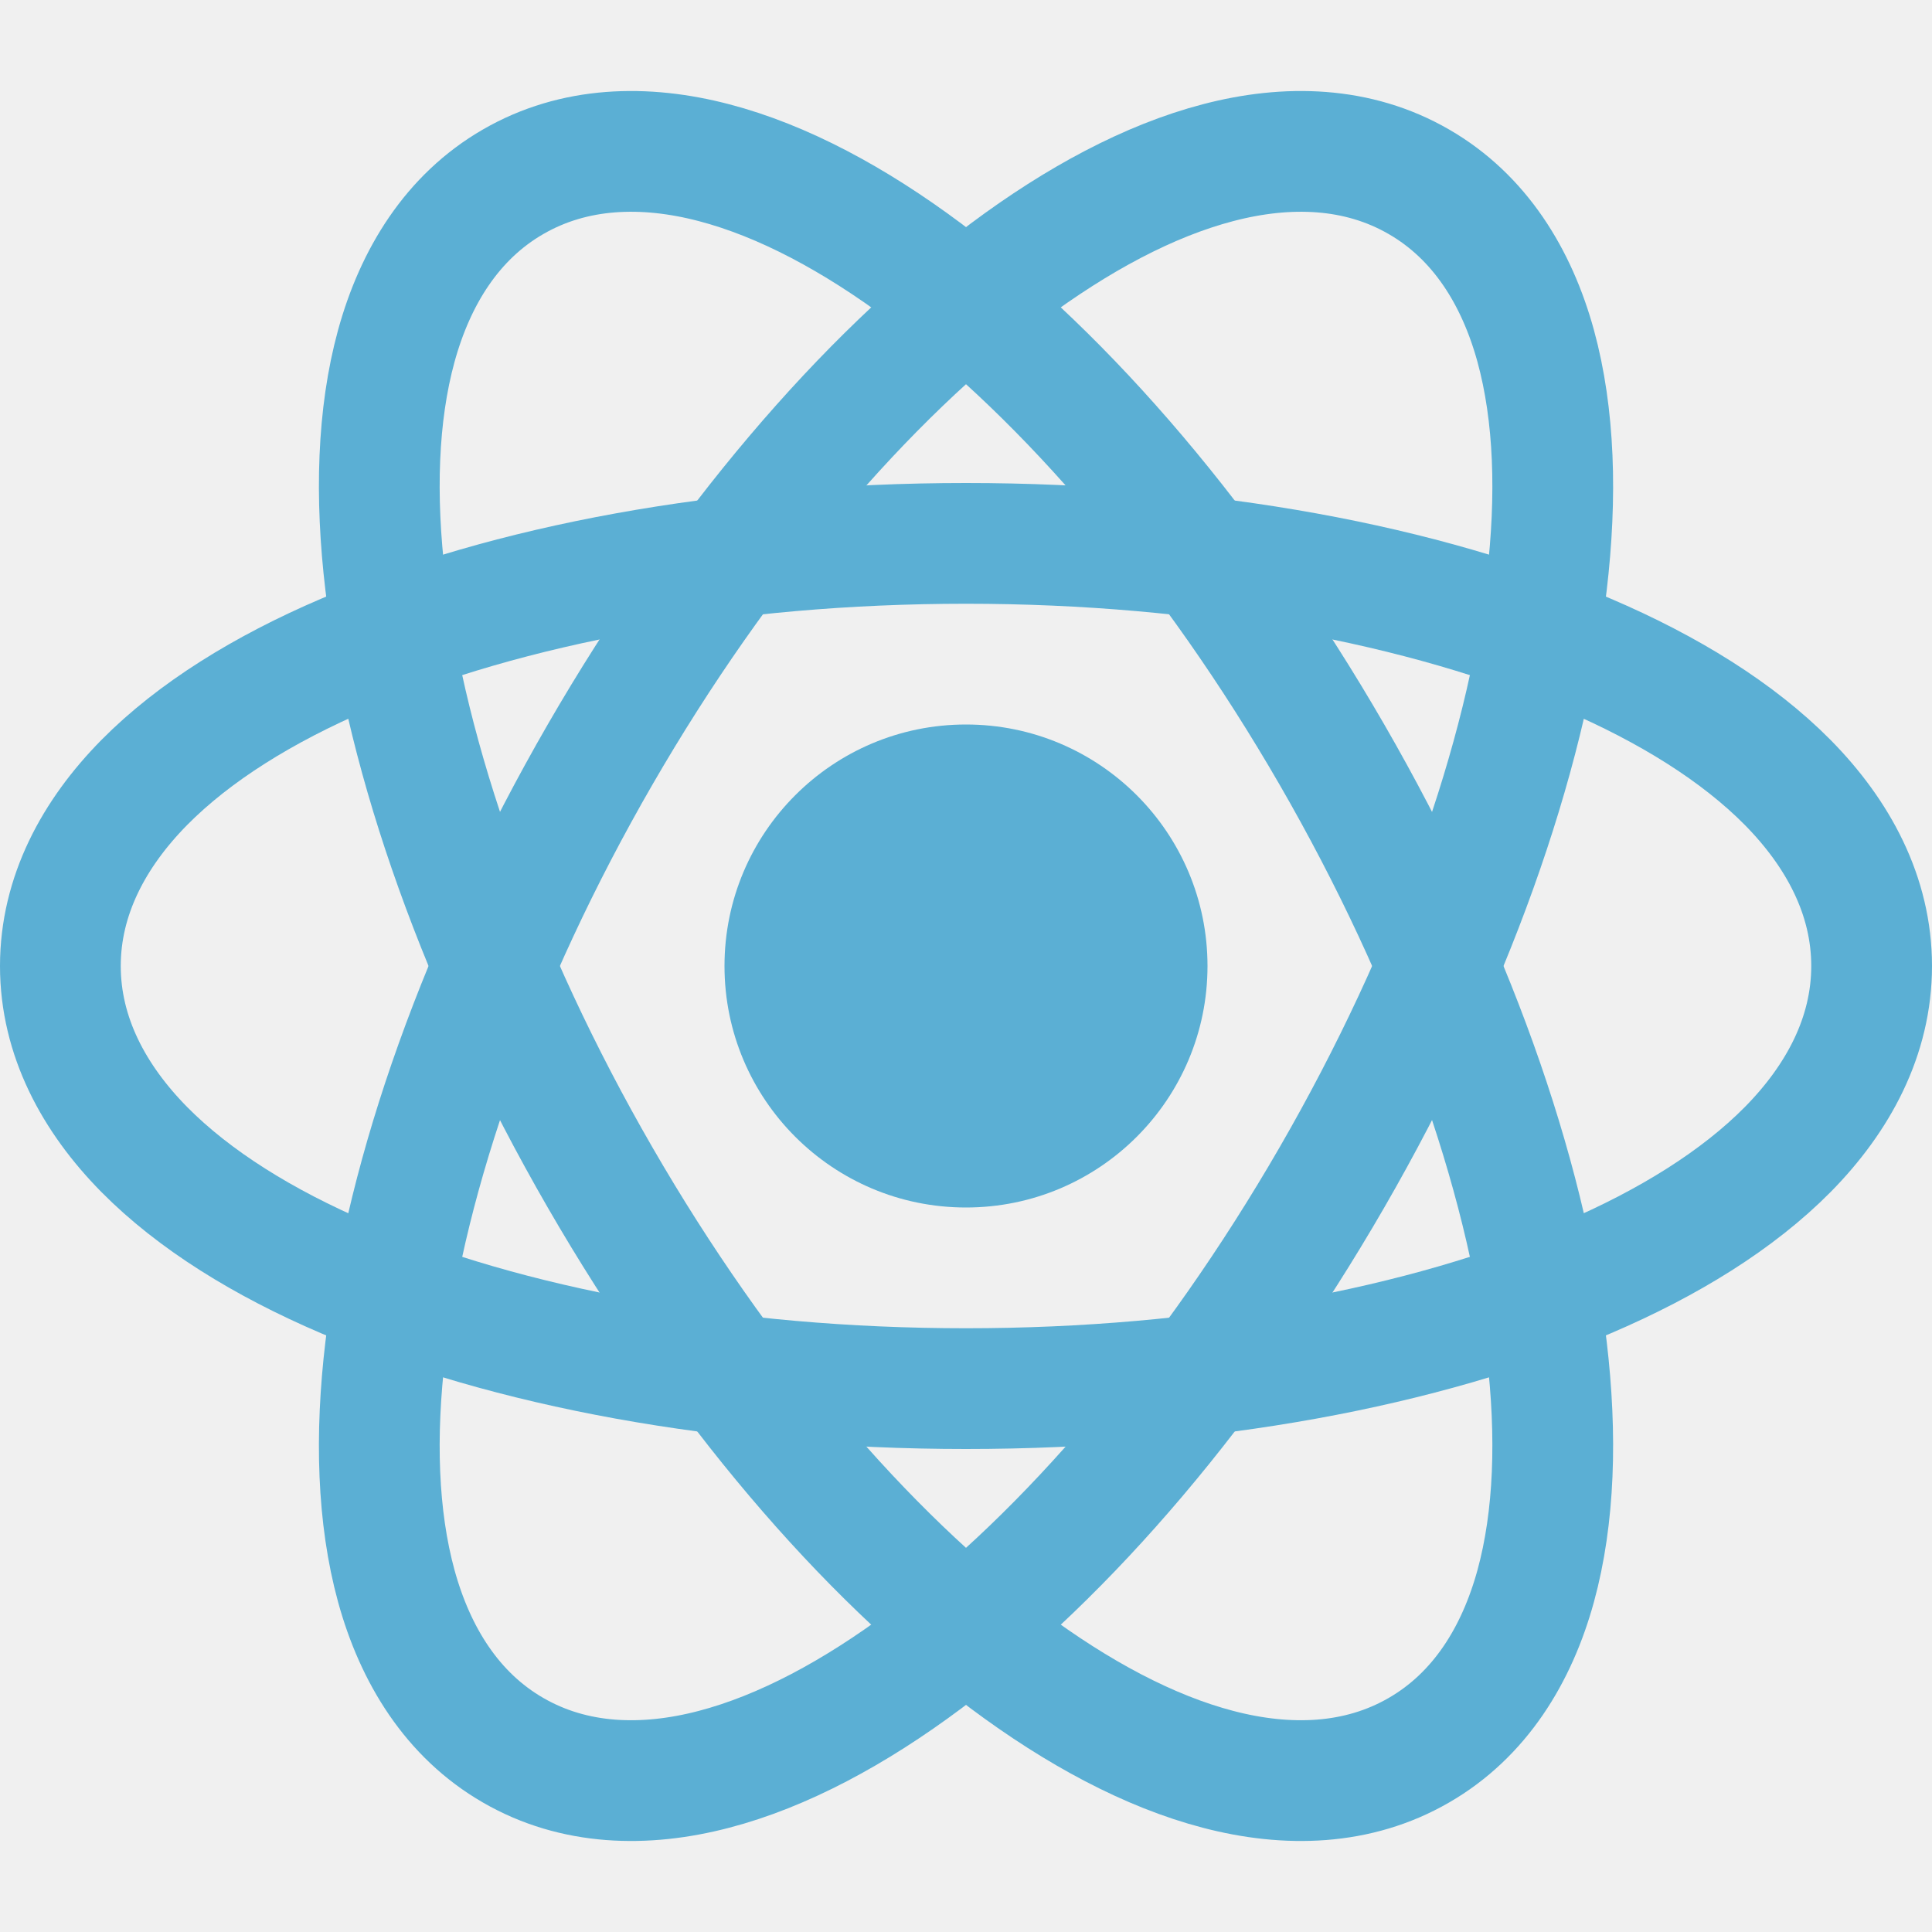
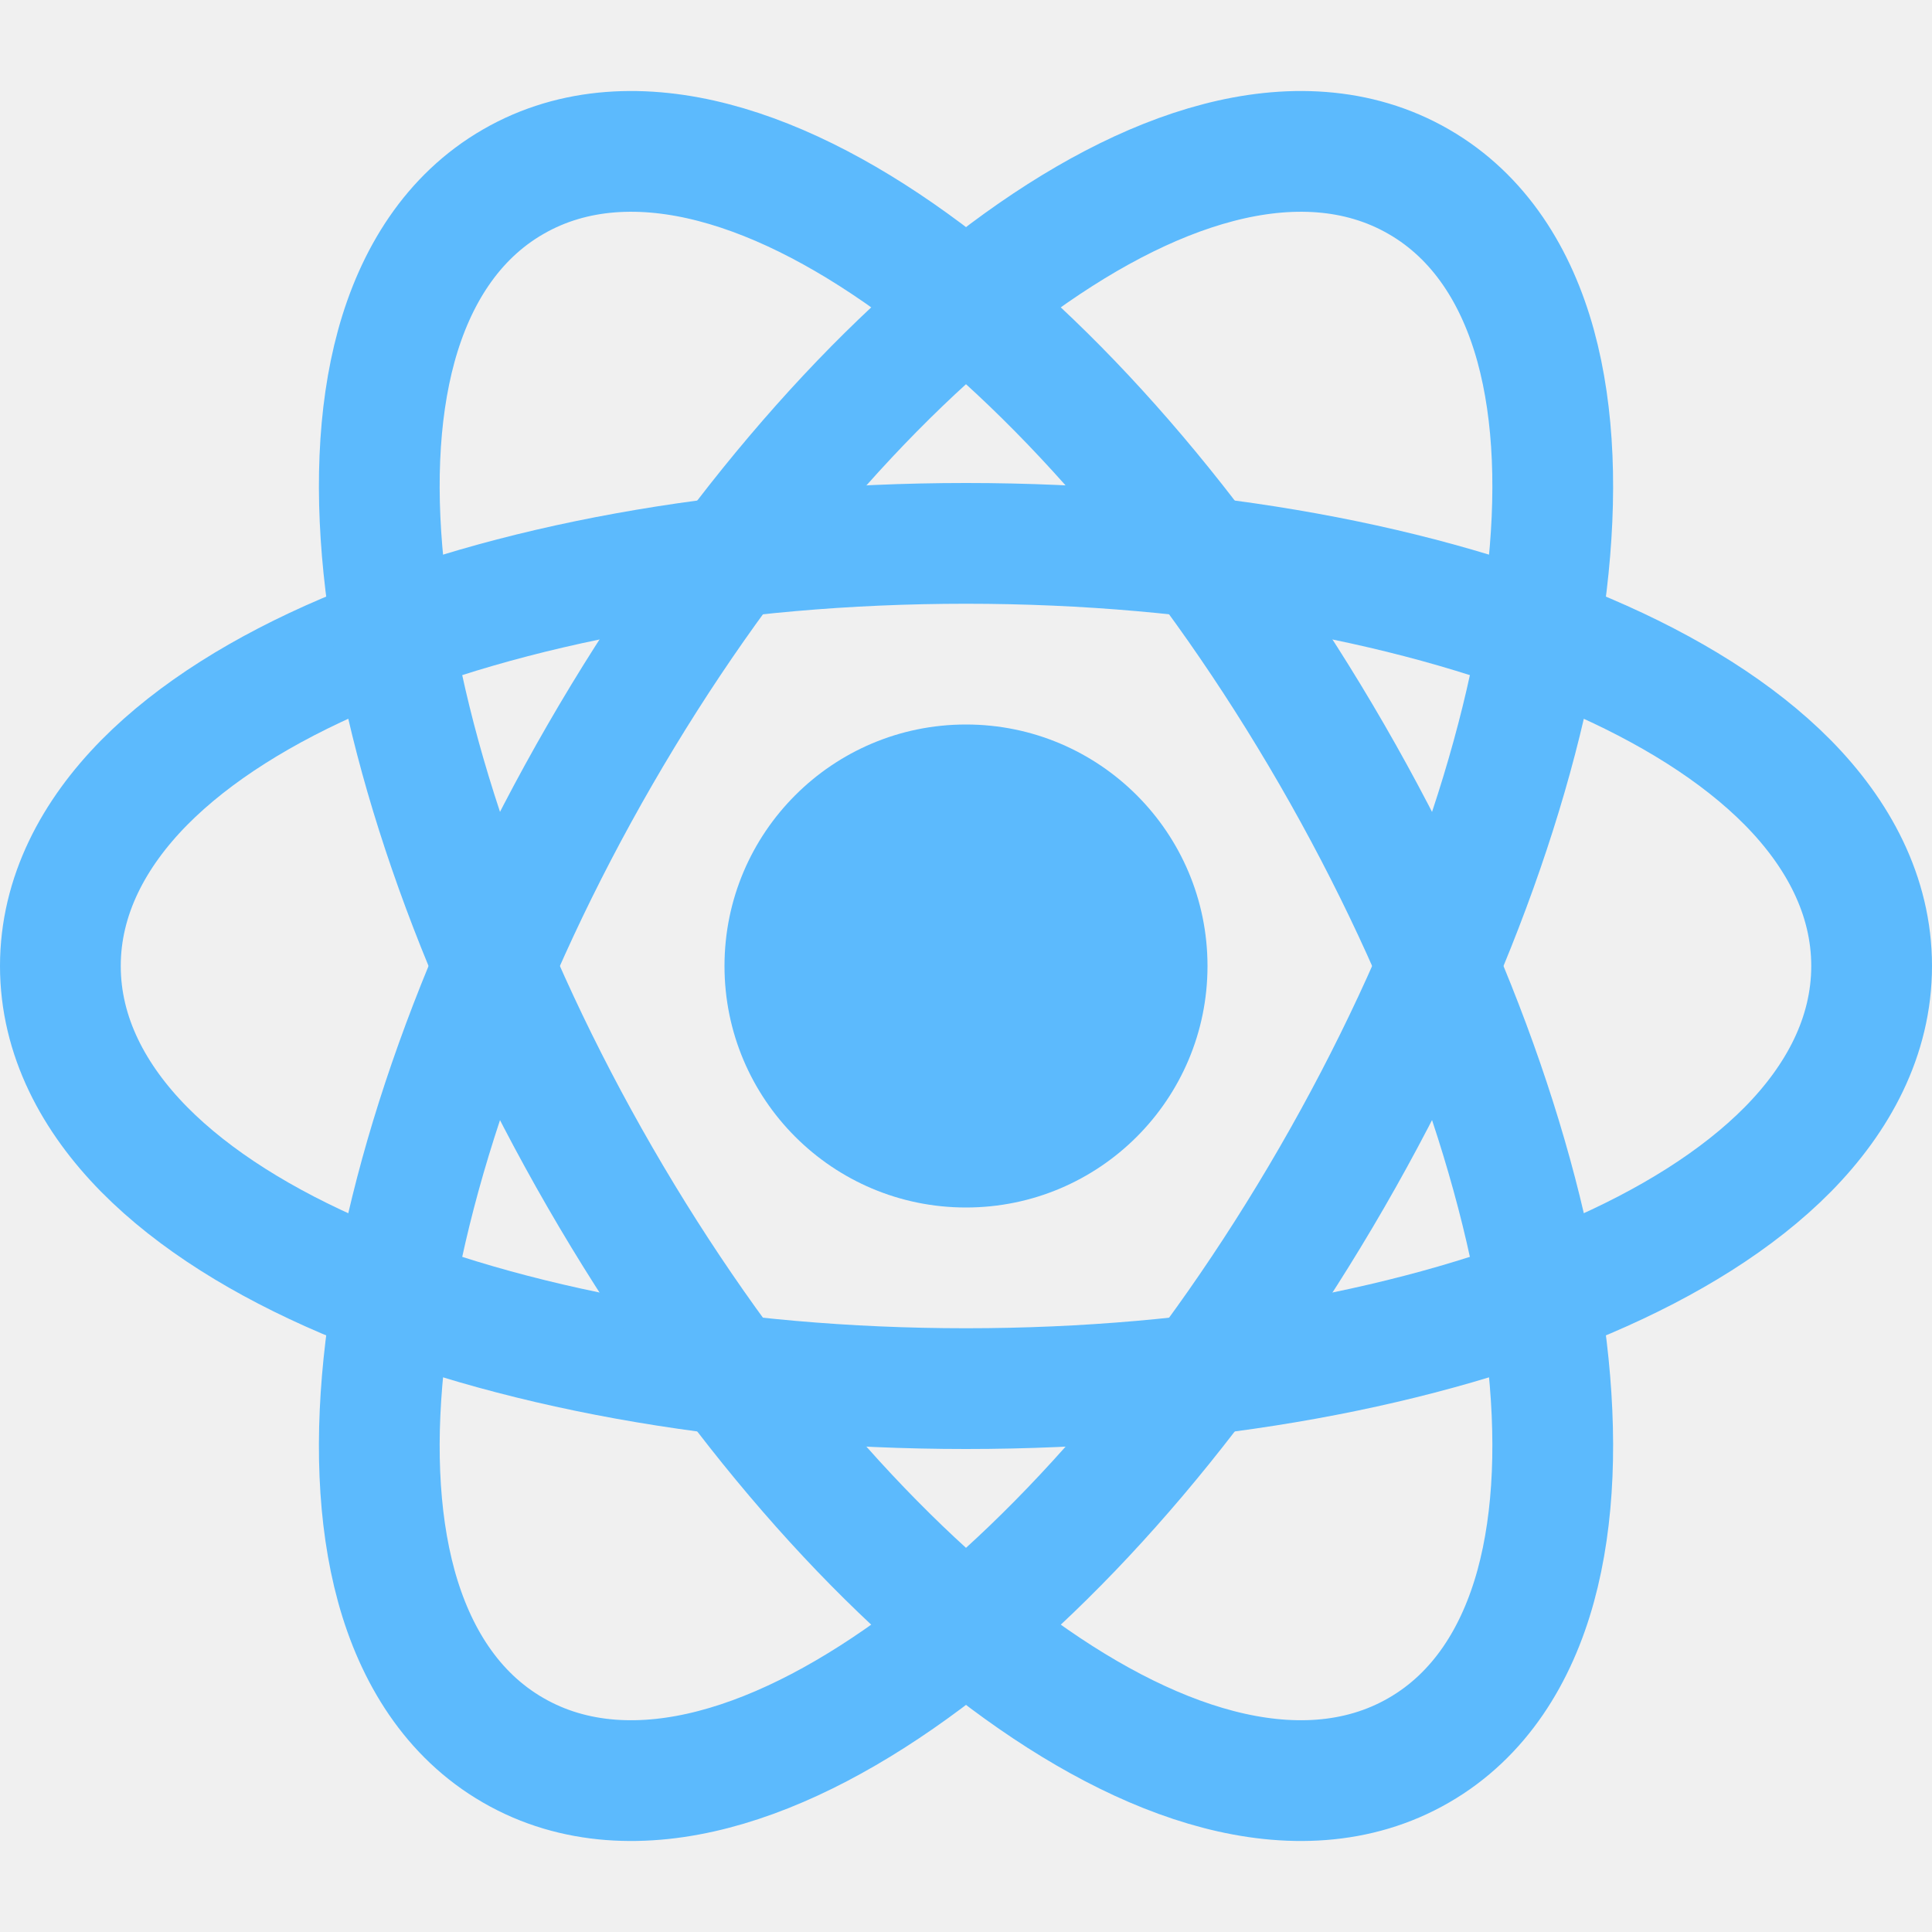
<svg xmlns="http://www.w3.org/2000/svg" width="16" height="16" viewBox="0 0 16 16" fill="none">
  <g clip-path="url(#clip0_151_256)">
-     <path d="M8 4.5C9.984 4.5 11.804 4.844 13.146 5.419C13.817 5.706 14.392 6.062 14.806 6.481C15.222 6.903 15.5 7.417 15.5 8C15.5 8.583 15.222 9.097 14.806 9.519C14.392 9.938 13.817 10.294 13.146 10.581C11.804 11.156 9.984 11.5 8 11.5C6.016 11.5 4.196 11.156 2.854 10.581C2.183 10.294 1.608 9.938 1.194 9.519C0.778 9.097 0.5 8.583 0.5 8C0.5 7.417 0.778 6.903 1.194 6.481C1.608 6.062 2.183 5.706 2.854 5.419C4.196 4.844 6.016 4.5 8 4.5Z" stroke="#5BAFD4" />
-     <circle cx="8" cy="8" r="2" fill="#5BAFD4" />
-     <path d="M4.969 6.25C5.961 4.532 7.168 3.128 8.338 2.252C8.922 1.816 9.517 1.496 10.088 1.347C10.661 1.197 11.245 1.213 11.75 1.505C12.255 1.796 12.561 2.294 12.718 2.865C12.874 3.434 12.895 4.109 12.809 4.834C12.636 6.284 12.023 8.032 11.031 9.75C10.039 11.468 8.832 12.873 7.662 13.748C7.078 14.184 6.483 14.504 5.912 14.653C5.339 14.803 4.755 14.787 4.25 14.495C3.745 14.204 3.439 13.706 3.282 13.135C3.126 12.566 3.105 11.891 3.192 11.166C3.365 9.716 3.977 7.968 4.969 6.25Z" stroke="#5BAFD4" />
-     <path d="M4.969 9.75C3.977 8.032 3.365 6.284 3.192 4.834C3.105 4.109 3.126 3.434 3.282 2.865C3.439 2.294 3.745 1.796 4.25 1.505C4.755 1.213 5.339 1.197 5.912 1.347C6.483 1.496 7.078 1.816 7.662 2.252C8.832 3.128 10.039 4.532 11.031 6.25C12.023 7.968 12.636 9.716 12.809 11.166C12.895 11.891 12.874 12.566 12.718 13.135C12.561 13.706 12.255 14.204 11.75 14.495C11.245 14.787 10.661 14.803 10.088 14.653C9.517 14.504 8.922 14.184 8.338 13.748C7.168 12.873 5.961 11.468 4.969 9.75Z" stroke="#5BAFD4" />
+     <path d="M8 4.5C9.984 4.5 11.804 4.844 13.146 5.419C13.817 5.706 14.392 6.062 14.806 6.481C15.222 6.903 15.5 7.417 15.5 8C15.5 8.583 15.222 9.097 14.806 9.519C14.392 9.938 13.817 10.294 13.146 10.581C11.804 11.156 9.984 11.5 8 11.5C6.016 11.5 4.196 11.156 2.854 10.581C2.183 10.294 1.608 9.938 1.194 9.519C0.778 9.097 0.5 8.583 0.5 8C0.5 7.417 0.778 6.903 1.194 6.481C1.608 6.062 2.183 5.706 2.854 5.419C4.196 4.844 6.016 4.5 8 4.5Z" stroke="#5CBAFD" />
+     <circle cx="8" cy="8" r="2" fill="#5CBAFD" />
+     <path d="M4.969 6.25C5.961 4.532 7.168 3.128 8.338 2.252C8.922 1.816 9.517 1.496 10.088 1.347C10.661 1.197 11.245 1.213 11.75 1.505C12.255 1.796 12.561 2.294 12.718 2.865C12.874 3.434 12.895 4.109 12.809 4.834C12.636 6.284 12.023 8.032 11.031 9.75C10.039 11.468 8.832 12.873 7.662 13.748C7.078 14.184 6.483 14.504 5.912 14.653C5.339 14.803 4.755 14.787 4.25 14.495C3.745 14.204 3.439 13.706 3.282 13.135C3.126 12.566 3.105 11.891 3.192 11.166C3.365 9.716 3.977 7.968 4.969 6.25Z" stroke="#5CBAFD" />
+     <path d="M4.969 9.75C3.977 8.032 3.365 6.284 3.192 4.834C3.105 4.109 3.126 3.434 3.282 2.865C3.439 2.294 3.745 1.796 4.25 1.505C4.755 1.213 5.339 1.197 5.912 1.347C6.483 1.496 7.078 1.816 7.662 2.252C8.832 3.128 10.039 4.532 11.031 6.25C12.023 7.968 12.636 9.716 12.809 11.166C12.895 11.891 12.874 12.566 12.718 13.135C12.561 13.706 12.255 14.204 11.75 14.495C11.245 14.787 10.661 14.803 10.088 14.653C9.517 14.504 8.922 14.184 8.338 13.748C7.168 12.873 5.961 11.468 4.969 9.75Z" stroke="#5CBAFD" />
  </g>
  <defs>
    <clipPath id="clip0_151_256">
      <rect width="16" height="16" fill="white" />
    </clipPath>
  </defs>
</svg>
